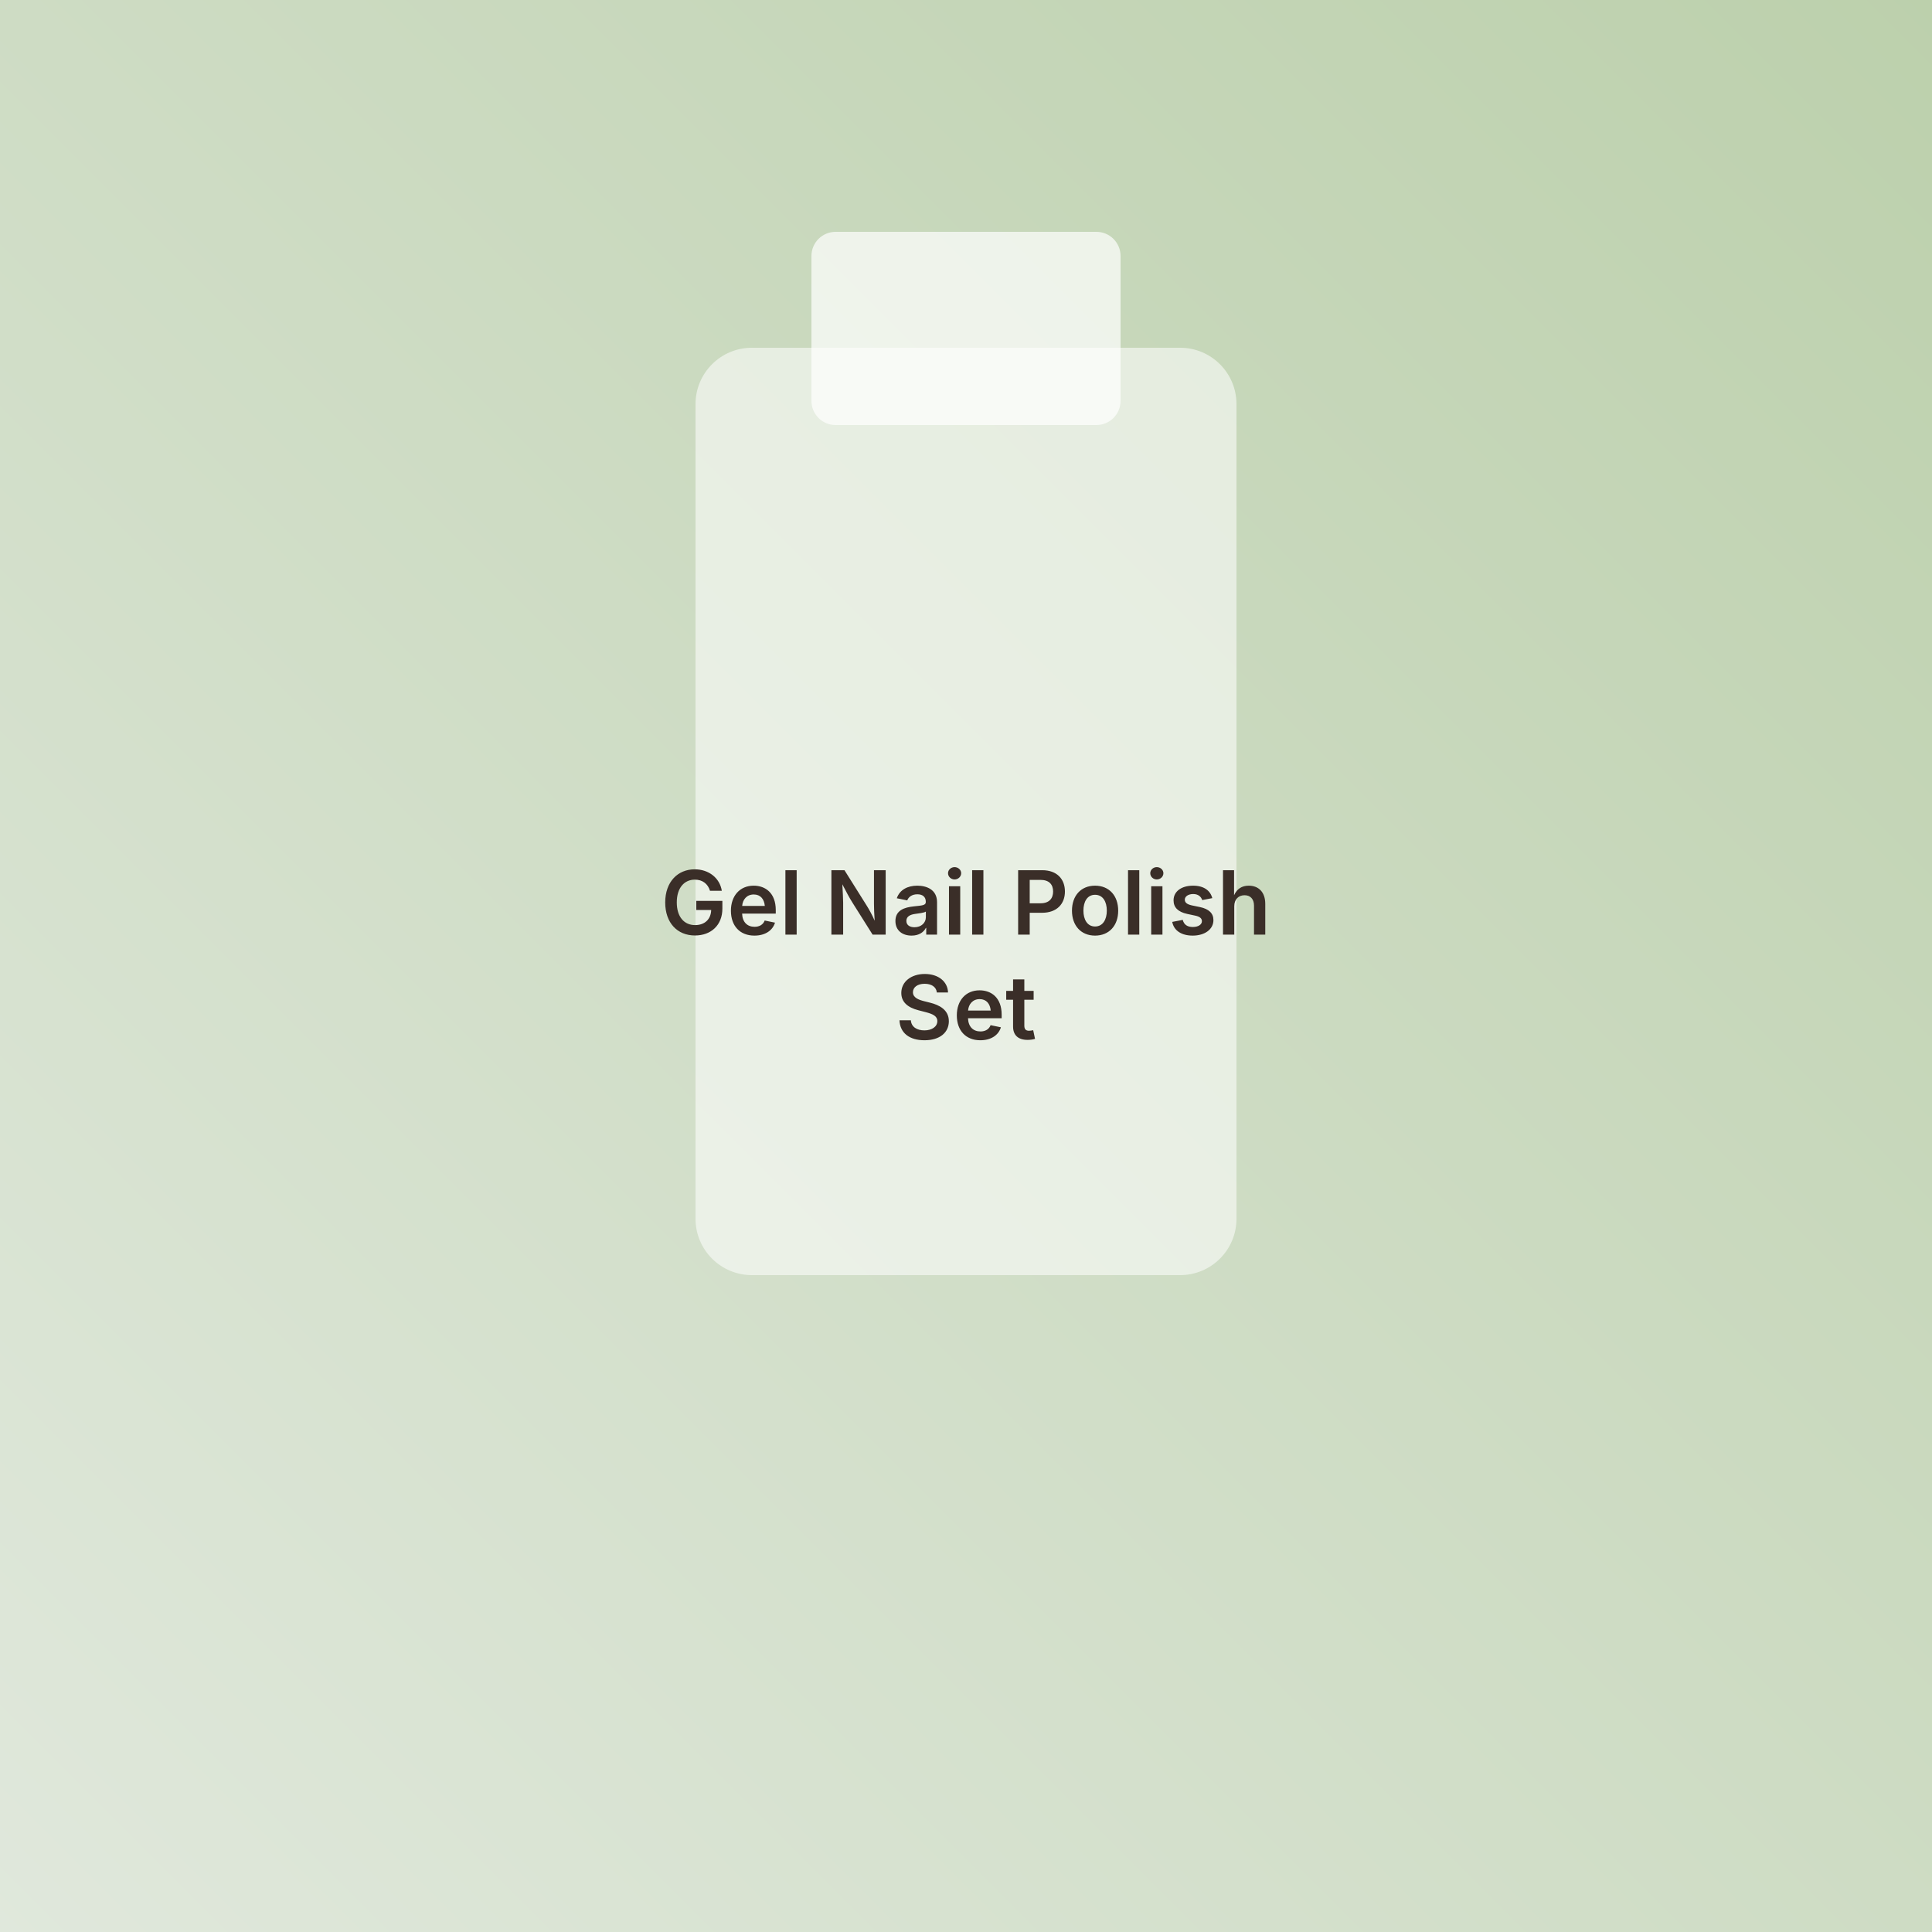
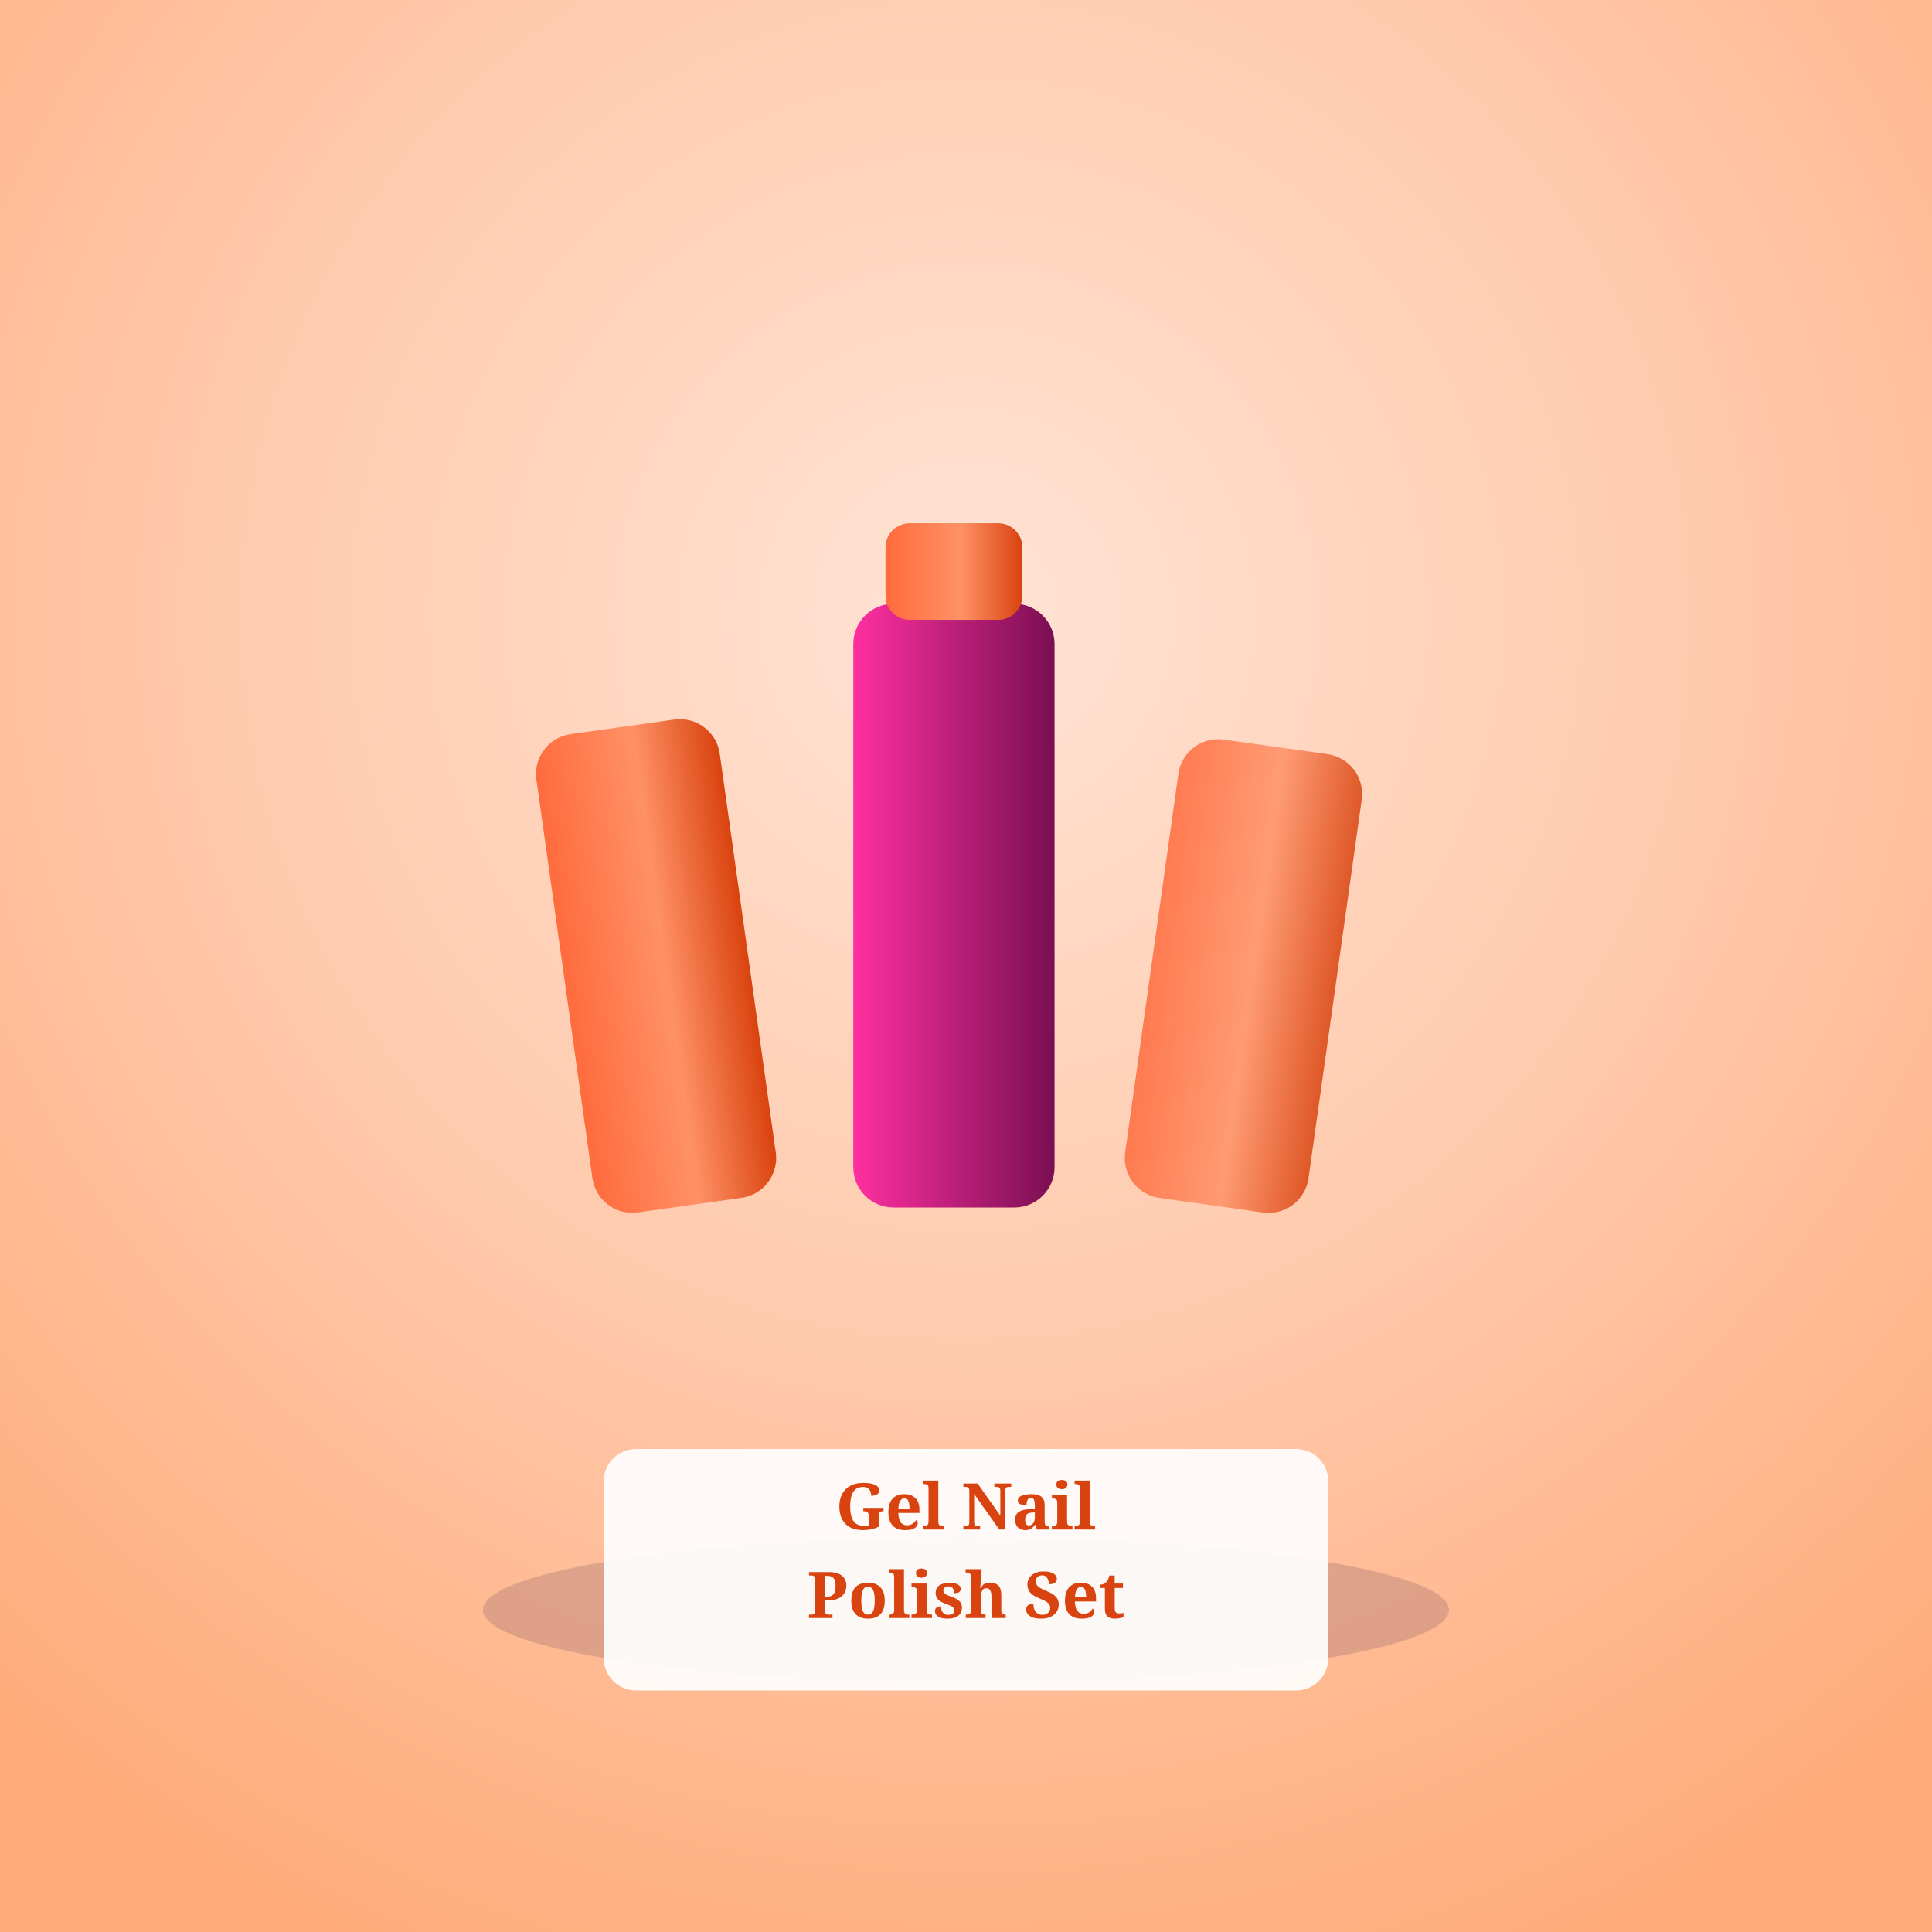
<svg xmlns="http://www.w3.org/2000/svg" width="480" height="480" viewBox="0 0 480 480">
  <defs>
-     <linearGradient id="gh9hn9m" x1="0%" y1="100%" x2="100%" y2="0%">
-       <stop offset="0%" stop-color="#e0e8dc" />
-       <stop offset="100%" stop-color="#bcd0ac" />
+     <radialGradient id="bg" cx="50%" cy="32%" r="75%">
+       <stop offset="0%" stop-color="#ffe4d6" />
+       <stop offset="55%" stop-color="#ffc7a8" />
+       <stop offset="100%" stop-color="#ffab7a" />
+     </radialGradient>
+     <linearGradient id="body" x1="0%" y1="0%" x2="100%" y2="0%">
+       <stop offset="0%" stop-color="#ff6b3d" />
+       <stop offset="55%" stop-color="#ff9166" />
+       <stop offset="100%" stop-color="#d9430f" />
+     </linearGradient>
+     <linearGradient id="cap" x1="0%" y1="0%" x2="100%" y2="0%">
+       <stop offset="0%" stop-color="#ff2fa0" />
+       <stop offset="100%" stop-color="#7a0f52" />
    </linearGradient>
  </defs>
-   <rect width="480" height="480" fill="url(#gh9hn9m)" />
-   <rect x="172.8" y="86.4" width="134.4" height="230.4" rx="14" fill="#ffffff" opacity="0.55" />
-   <rect x="201.6" y="57.6" width="76.8" height="48" rx="6" fill="#ffffff" opacity="0.7" />
-   <text x="50%" y="232.2" text-anchor="middle" font-family="Inter, sans-serif" font-size="22" fill="#3a2e28" font-weight="600">Gel Nail Polish</text>
-   <text x="50%" y="258.2" text-anchor="middle" font-family="Inter, sans-serif" font-size="22" fill="#3a2e28" font-weight="600">Set</text>
+   <rect width="480" height="480" fill="url(#bg)" />
+   <ellipse cx="240" cy="400" rx="120" ry="18" fill="#2a1440" opacity="0.16" />
+   <g>
+     <rect x="140" y="180" width="46" height="120" rx="10" fill="url(#body)" transform="rotate(-8 163 240)" />
+     <rect x="212" y="150" width="50" height="150" rx="10" fill="url(#cap)" />
+     <rect x="286" y="185" width="46" height="115" rx="10" fill="url(#body)" transform="rotate(8 309 242)" opacity="0.85" />
+     <rect x="220" y="130" width="34" height="24" rx="6" fill="url(#body)" />
+   </g>
+   <rect x="150" y="360" width="180" height="60" rx="8" fill="#ffffff" opacity="0.92" />
+   <text x="240" y="380" text-anchor="middle" font-family="Georgia, 'Playfair Display', serif" font-size="16" fill="#d9430f" font-weight="700">Gel Nail</text>
+   <text x="240" y="402" text-anchor="middle" font-family="Georgia, 'Playfair Display', serif" font-size="16" fill="#d9430f" font-weight="700">Polish Set</text>
</svg>
